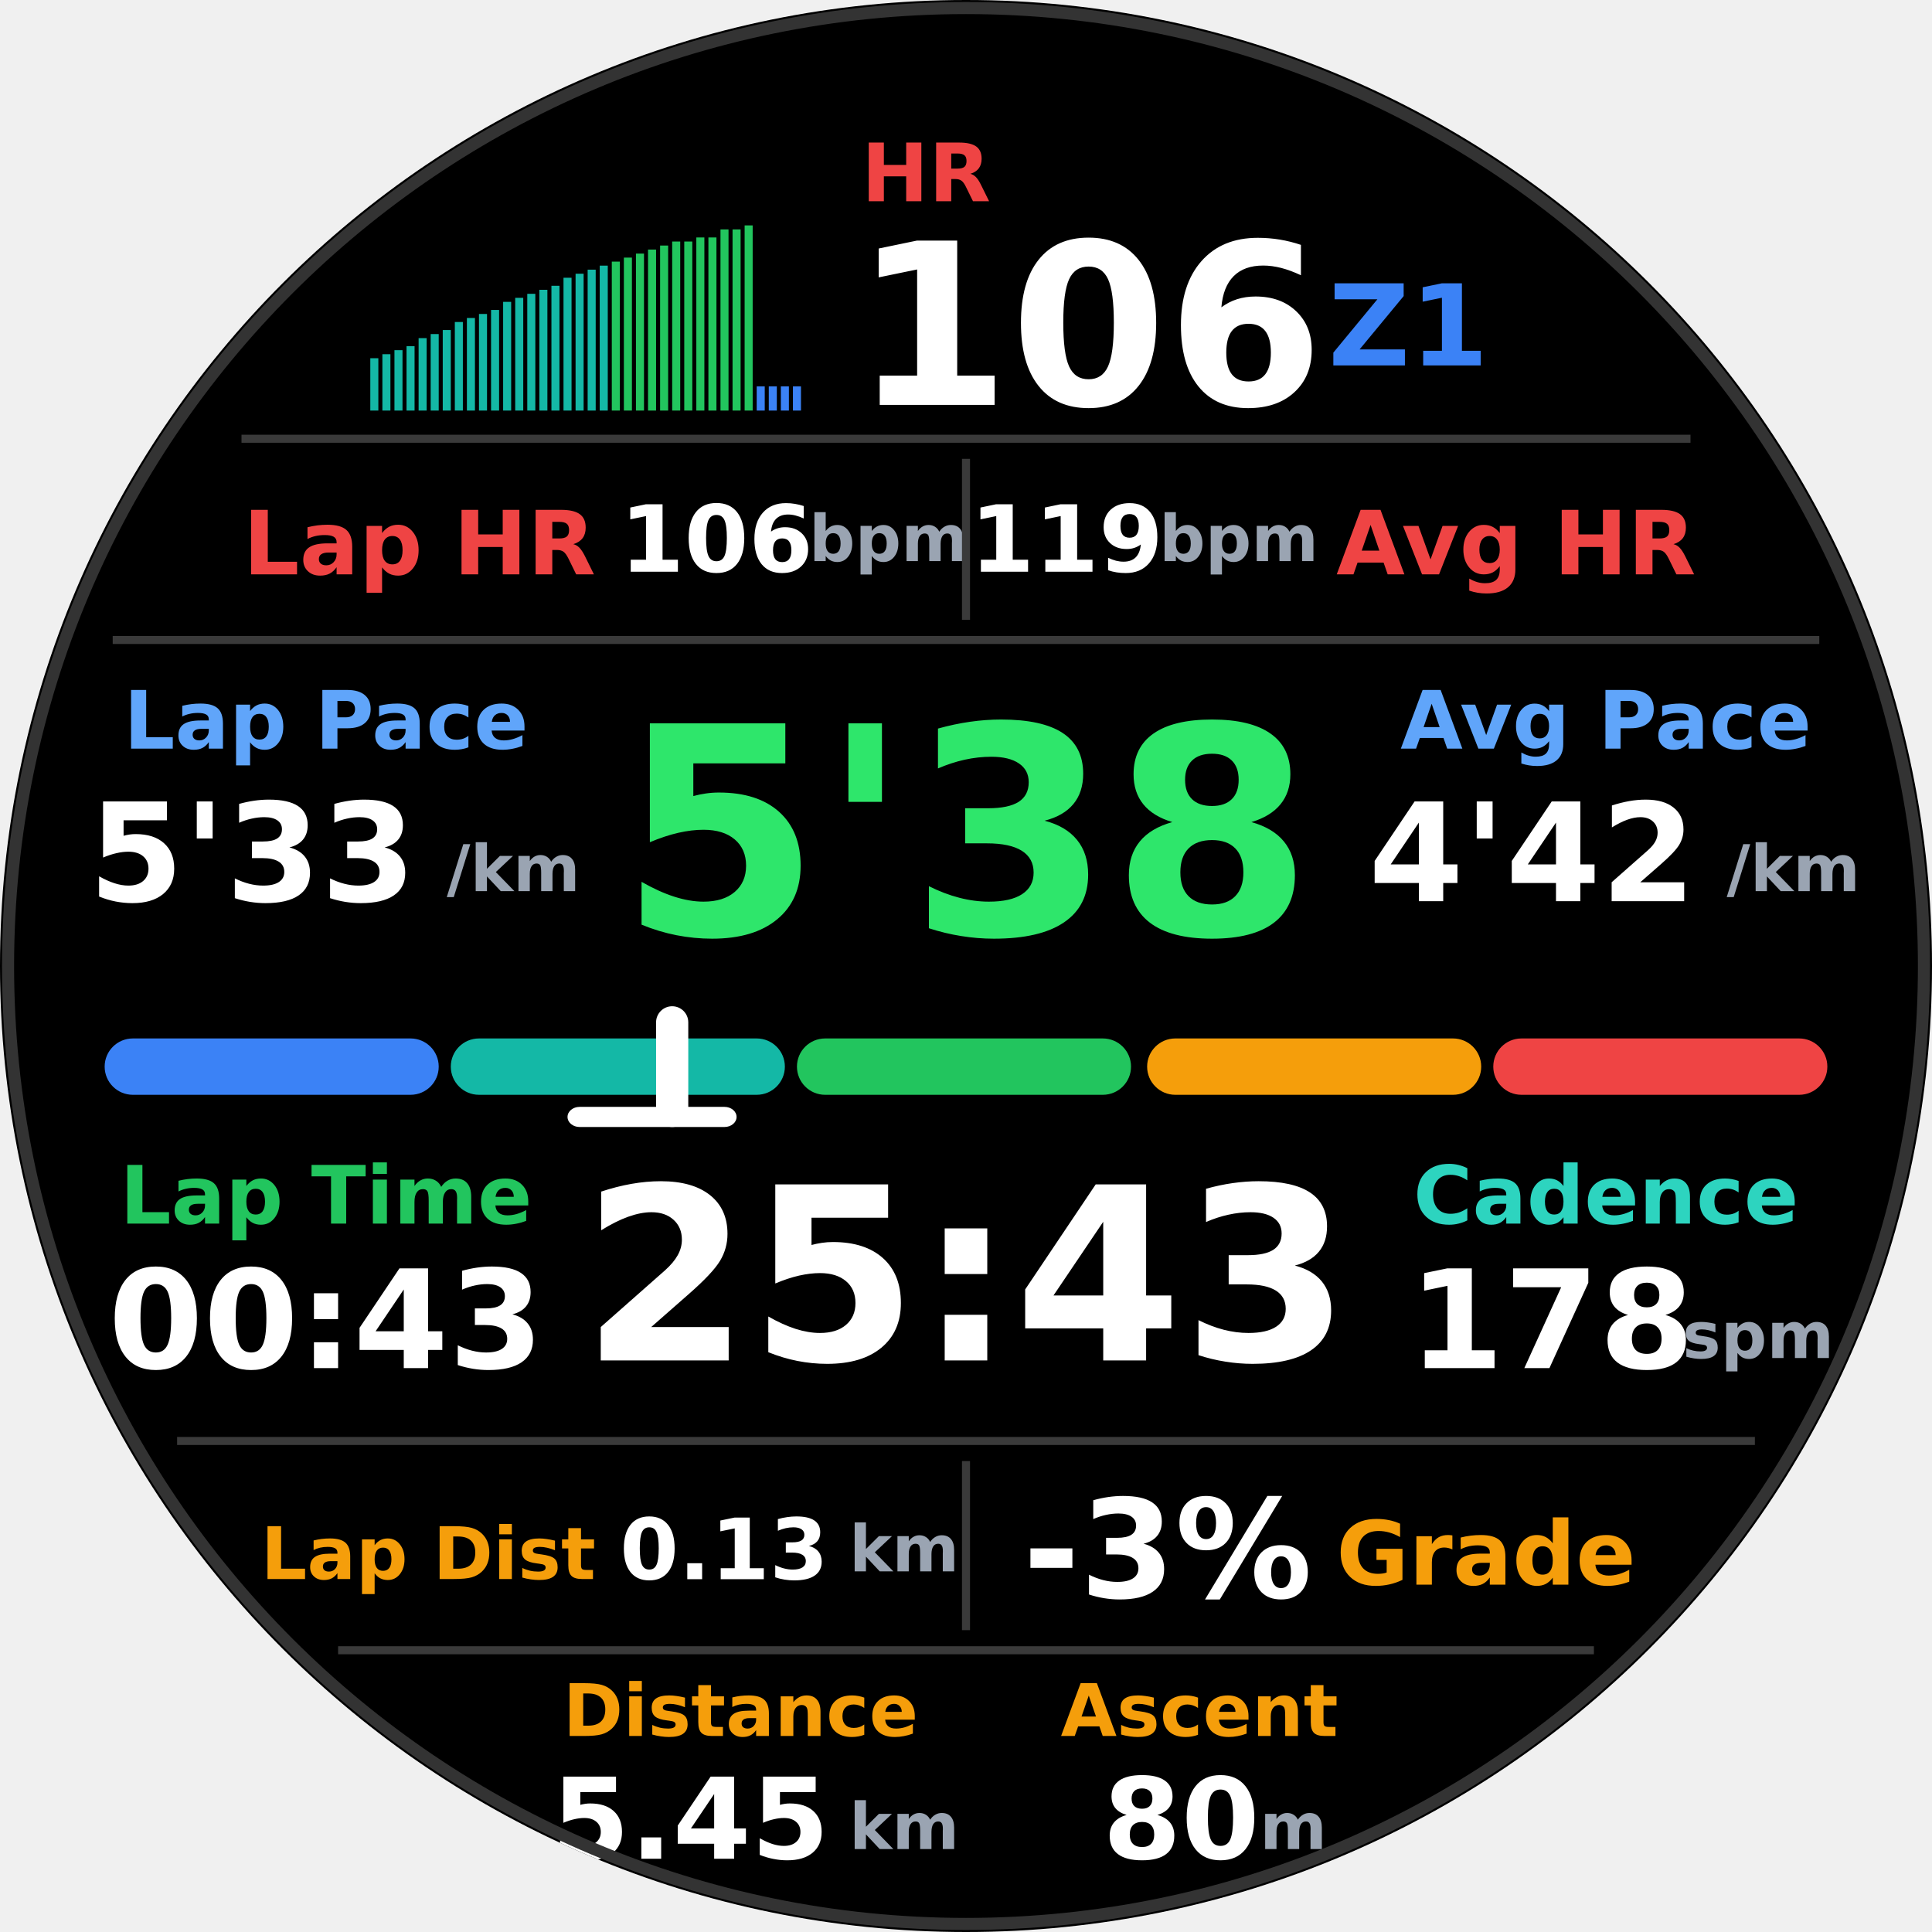
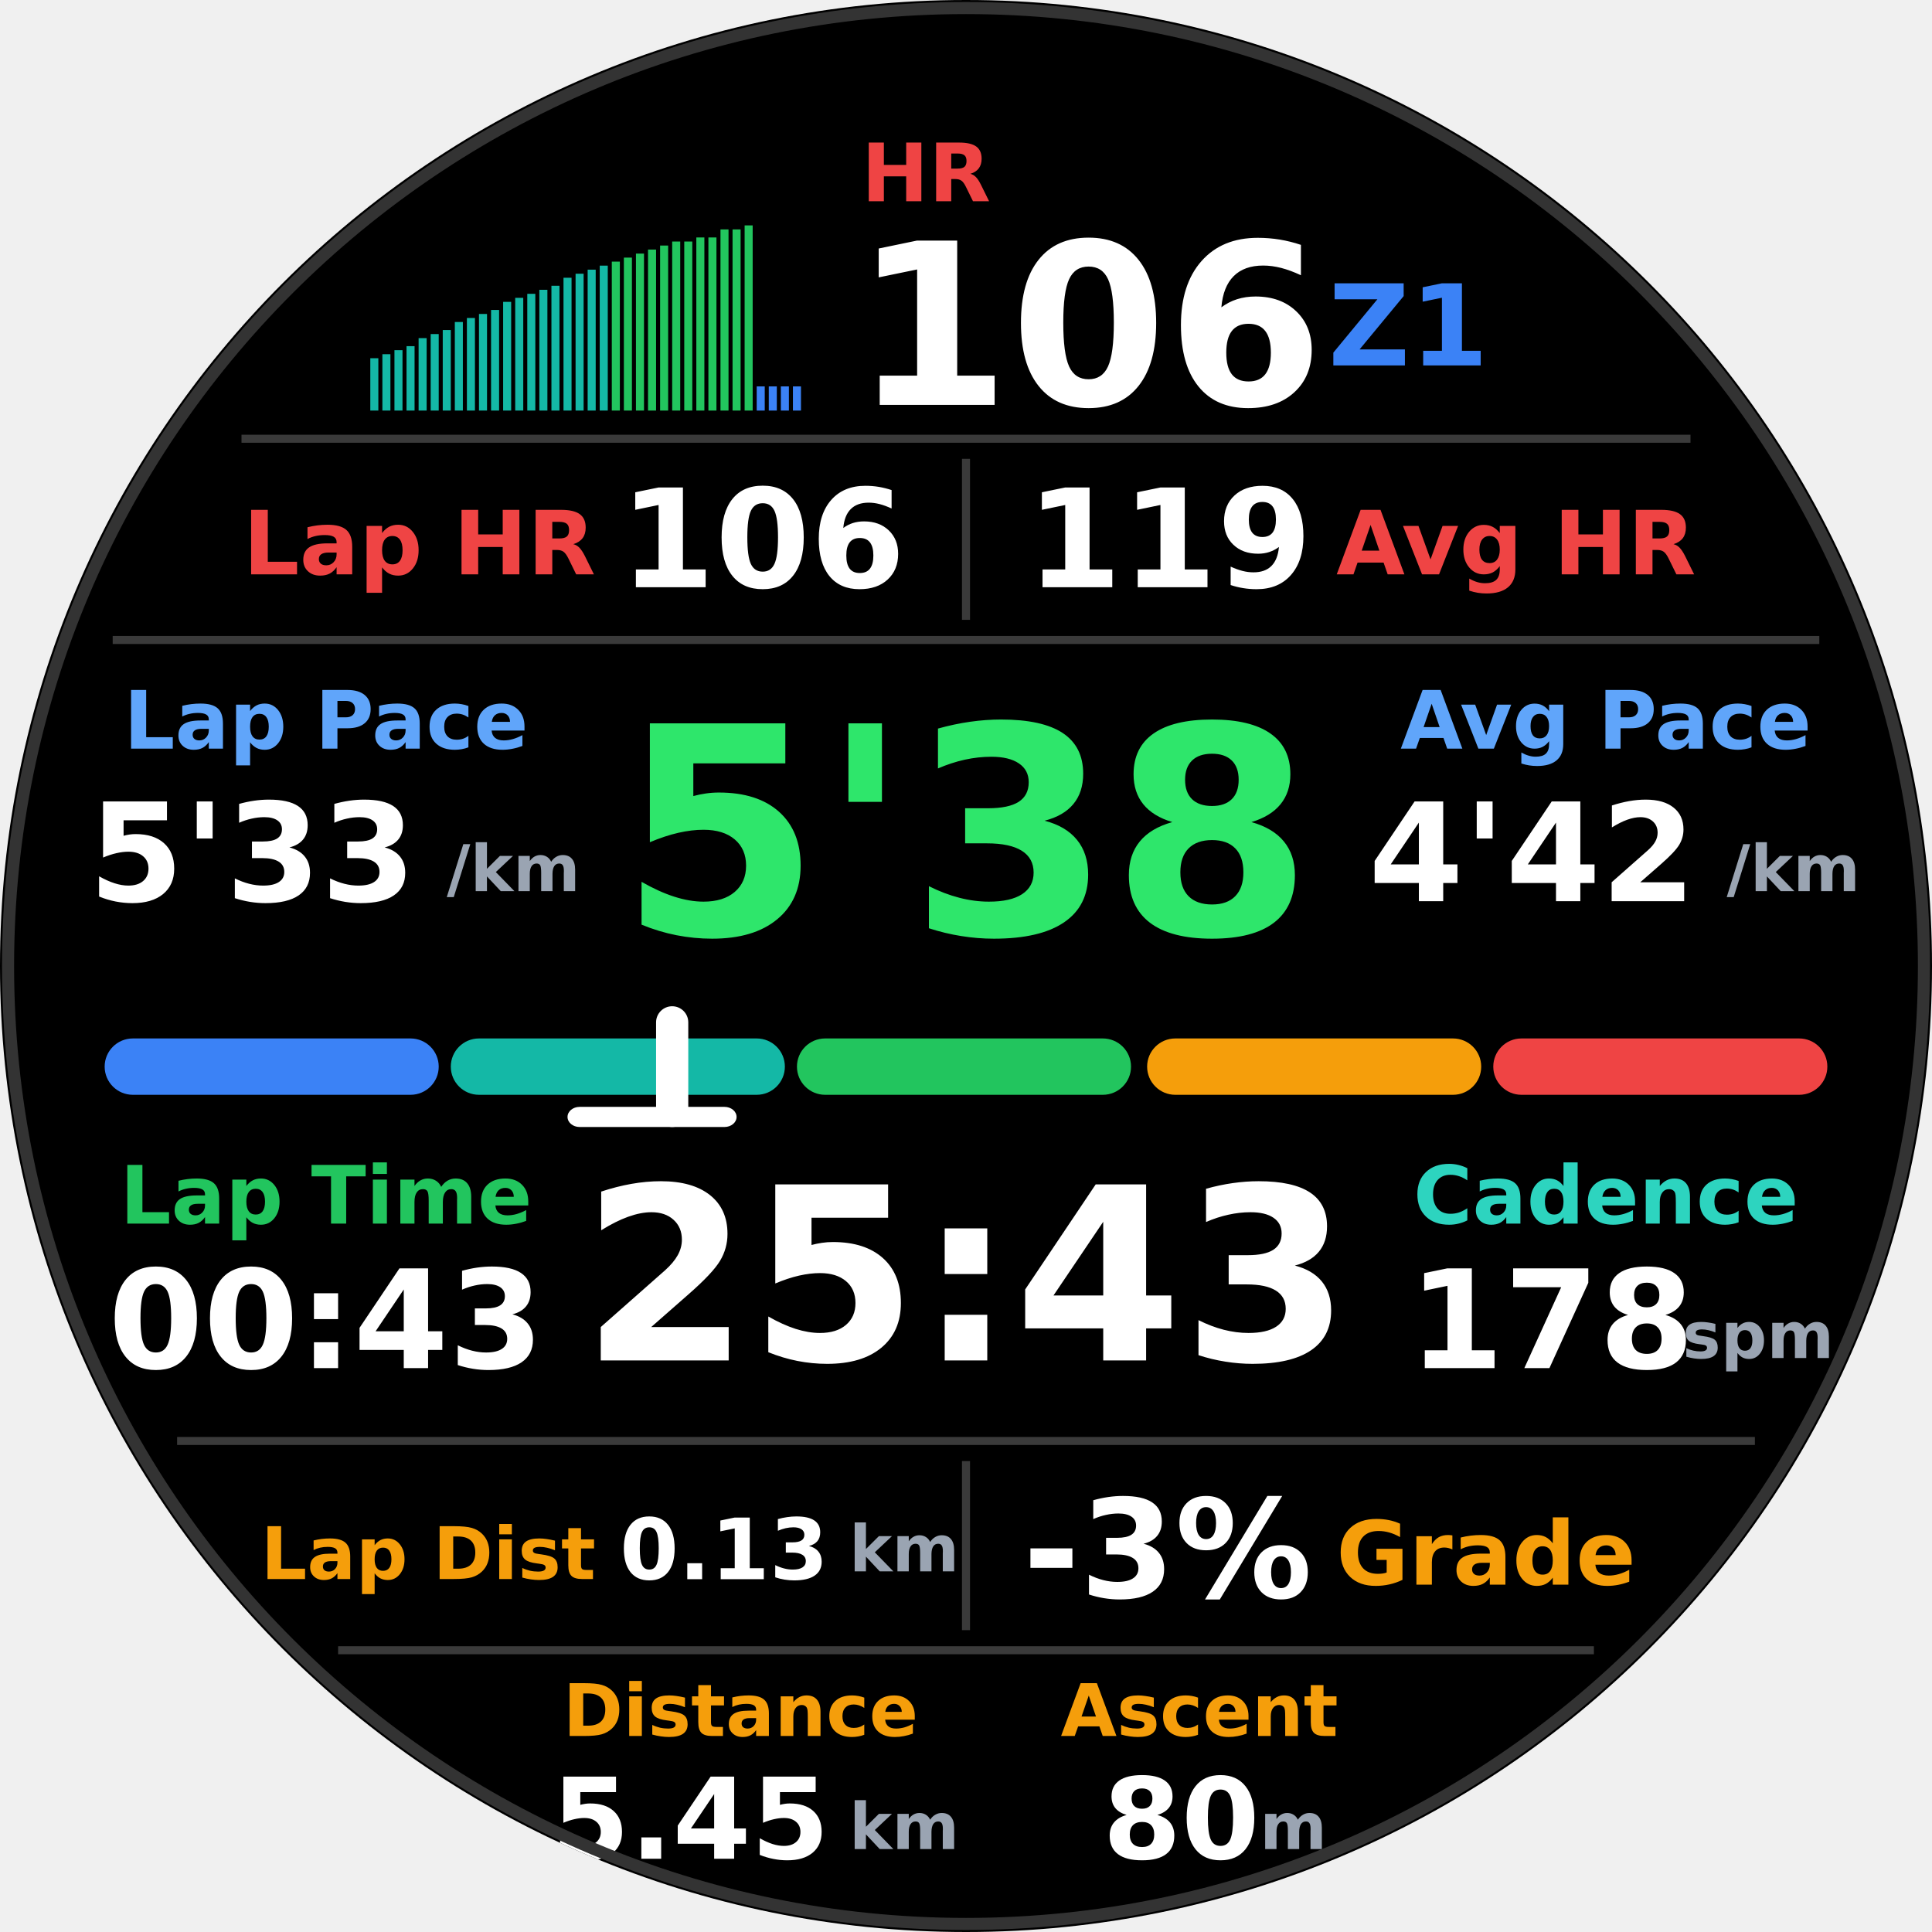
<svg xmlns="http://www.w3.org/2000/svg" width="480" height="480" viewBox="0 0 480 480">
  <defs>
    <clipPath id="round0">
      <circle cx="240" cy="240" r="240" />
    </clipPath>
  </defs>
  <circle cx="240" cy="240" r="239" fill="#000" />
  <g clip-path="url(#round0)">
    <rect x="0" y="0" width="480" height="480" rx="0" fill="#000000" />
    <rect x="60" y="108" width="360" height="2" rx="0" fill="#3a3a3a" />
    <rect x="28" y="158" width="424" height="2" rx="0" fill="#3a3a3a" />
    <rect x="44" y="357" width="392" height="2" rx="0" fill="#3a3a3a" />
    <rect x="84" y="409" width="312" height="2" rx="0" fill="#3a3a3a" />
    <rect x="92" y="89" width="2" height="13" rx="0" fill="#14b8a6" />
    <rect x="95" y="88" width="2" height="14" rx="0" fill="#14b8a6" />
    <rect x="98" y="87" width="2" height="15" rx="0" fill="#14b8a6" />
    <rect x="101" y="86" width="2" height="16" rx="0" fill="#14b8a6" />
    <rect x="104" y="84" width="2" height="18" rx="0" fill="#14b8a6" />
    <rect x="107" y="83" width="2" height="19" rx="0" fill="#14b8a6" />
    <rect x="110" y="82" width="2" height="20" rx="0" fill="#14b8a6" />
    <rect x="113" y="80" width="2" height="22" rx="0" fill="#14b8a6" />
    <rect x="116" y="79" width="2" height="23" rx="0" fill="#14b8a6" />
    <rect x="119" y="78" width="2" height="24" rx="0" fill="#14b8a6" />
    <rect x="122" y="77" width="2" height="25" rx="0" fill="#14b8a6" />
    <rect x="125" y="75" width="2" height="27" rx="0" fill="#14b8a6" />
    <rect x="128" y="74" width="2" height="28" rx="0" fill="#14b8a6" />
    <rect x="131" y="73" width="2" height="29" rx="0" fill="#14b8a6" />
    <rect x="134" y="72" width="2" height="30" rx="0" fill="#14b8a6" />
    <rect x="137" y="71" width="2" height="31" rx="0" fill="#14b8a6" />
    <rect x="140" y="69" width="2" height="33" rx="0" fill="#14b8a6" />
    <rect x="143" y="68" width="2" height="34" rx="0" fill="#14b8a6" />
    <rect x="146" y="67" width="2" height="35" rx="0" fill="#14b8a6" />
    <rect x="149" y="66" width="2" height="36" rx="0" fill="#14b8a6" />
    <rect x="152" y="65" width="2" height="37" rx="0" fill="#22c55e" />
    <rect x="155" y="64" width="2" height="38" rx="0" fill="#22c55e" />
    <rect x="158" y="63" width="2" height="39" rx="0" fill="#22c55e" />
    <rect x="161" y="62" width="2" height="40" rx="0" fill="#22c55e" />
    <rect x="164" y="61" width="2" height="41" rx="0" fill="#22c55e" />
    <rect x="167" y="60" width="2" height="42" rx="0" fill="#22c55e" />
    <rect x="170" y="60" width="2" height="42" rx="0" fill="#22c55e" />
    <rect x="173" y="59" width="2" height="43" rx="0" fill="#22c55e" />
    <rect x="176" y="59" width="2" height="43" rx="0" fill="#22c55e" />
    <rect x="179" y="57" width="2" height="45" rx="0" fill="#22c55e" />
    <rect x="182" y="57" width="2" height="45" rx="0" fill="#22c55e" />
    <rect x="185" y="56" width="2" height="46" rx="0" fill="#22c55e" />
    <rect x="188" y="96" width="2" height="6" rx="0" fill="#3b82f6" />
    <rect x="191" y="96" width="2" height="6" rx="0" fill="#3b82f6" />
    <rect x="194" y="96" width="2" height="6" rx="0" fill="#3b82f6" />
    <rect x="197" y="96" width="2" height="6" rx="0" fill="#3b82f6" />
    <text x="214" y="50" text-anchor="start" font-size="20" fill="#ef4444" font-family="'DejaVu Sans',Arial,sans-serif" font-weight="600">HR</text>
    <text x="212" y="100.6" text-anchor="start" font-size="56" fill="#ffffff" font-family="'DejaVu Sans',Arial,sans-serif" font-weight="600">106</text>
    <text x="148" y="142.7" text-anchor="end" font-size="22" fill="#ef4444" font-family="'DejaVu Sans',Arial,sans-serif" font-weight="600">Lap HR</text>
-     <text x="154" y="142.05" text-anchor="start" font-size="23" fill="#ffffff" font-family="'DejaVu Sans',Arial,sans-serif" font-weight="600">106</text>
-     <text x="201" y="139.4" text-anchor="start" font-size="16" fill="#9aa4b2" font-family="'DejaVu Sans',Arial,sans-serif" font-weight="600">bpm</text>
+     <text x="154" y="145.9" text-anchor="start" font-size="34" fill="#ffffff" font-family="'DejaVu Sans',Arial,sans-serif" font-weight="600">106</text>
    <text x="332" y="142.7" text-anchor="start" font-size="22" fill="#ef4444" font-family="'DejaVu Sans',Arial,sans-serif" font-weight="600">Avg HR</text>
-     <text x="241" y="142.05" text-anchor="start" font-size="23" fill="#ffffff" font-family="'DejaVu Sans',Arial,sans-serif" font-weight="600">119</text>
-     <text x="288" y="139.4" text-anchor="start" font-size="16" fill="#9aa4b2" font-family="'DejaVu Sans',Arial,sans-serif" font-weight="600">bpm</text>
+     <text x="326" y="145.9" text-anchor="end" font-size="34" fill="#ffffff" font-family="'DejaVu Sans',Arial,sans-serif" font-weight="600">119</text>
    <text x="81" y="186" text-anchor="middle" font-size="20" fill="#60a5fa" font-family="'DejaVu Sans',Arial,sans-serif" font-weight="600">Lap Pace</text>
    <text x="22" y="223.9" text-anchor="start" font-size="34" fill="#ffffff" font-family="'DejaVu Sans',Arial,sans-serif" font-weight="600">5'33</text>
    <text x="111" y="221.4" text-anchor="start" font-size="16" fill="#9aa4b2" font-family="'DejaVu Sans',Arial,sans-serif" font-weight="600">/km</text>
    <text x="240" y="232.2" text-anchor="middle" font-size="72" fill="#2ee66b" font-family="'DejaVu Sans',Arial,sans-serif" font-weight="600">5'38</text>
    <text x="399" y="186" text-anchor="middle" font-size="20" fill="#60a5fa" font-family="'DejaVu Sans',Arial,sans-serif" font-weight="600">Avg Pace</text>
    <text x="340" y="223.9" text-anchor="start" font-size="34" fill="#ffffff" font-family="'DejaVu Sans',Arial,sans-serif" font-weight="600">4'42</text>
    <text x="429" y="221.4" text-anchor="start" font-size="16" fill="#9aa4b2" font-family="'DejaVu Sans',Arial,sans-serif" font-weight="600">/km</text>
    <text x="81" y="304" text-anchor="middle" font-size="20" fill="#22c55e" font-family="'DejaVu Sans',Arial,sans-serif" font-weight="600">Lap Time</text>
    <text x="81" y="339.9" text-anchor="middle" font-size="34" fill="#ffffff" font-family="'DejaVu Sans',Arial,sans-serif" font-weight="600">00:43</text>
    <text x="240" y="338" text-anchor="middle" font-size="60" fill="#ffffff" font-family="'DejaVu Sans',Arial,sans-serif" font-weight="600">25:43</text>
    <text x="399" y="304" text-anchor="middle" font-size="20" fill="#2dd4bf" font-family="'DejaVu Sans',Arial,sans-serif" font-weight="600">Cadence</text>
    <text x="350" y="339.9" text-anchor="start" font-size="34" fill="#ffffff" font-family="'DejaVu Sans',Arial,sans-serif" font-weight="600">178</text>
    <text x="418" y="337.4" text-anchor="start" font-size="16" fill="#9aa4b2" font-family="'DejaVu Sans',Arial,sans-serif" font-weight="600">spm</text>
    <text x="148" y="392.3" text-anchor="end" font-size="18" fill="#f59e0b" font-family="'DejaVu Sans',Arial,sans-serif" font-weight="600">Lap Dist</text>
    <text x="154" y="392.35" text-anchor="start" font-size="21" fill="#ffffff" font-family="'DejaVu Sans',Arial,sans-serif" font-weight="600">0.13</text>
    <text x="211" y="390.4" text-anchor="start" font-size="16" fill="#9aa4b2" font-family="'DejaVu Sans',Arial,sans-serif" font-weight="600">km</text>
    <text x="332" y="393.7" text-anchor="start" font-size="22" fill="#f59e0b" font-family="'DejaVu Sans',Arial,sans-serif" font-weight="600">Grade</text>
    <text x="326" y="396.9" text-anchor="end" font-size="34" fill="#ffffff" font-family="'DejaVu Sans',Arial,sans-serif" font-weight="600">-3%</text>
    <text x="184" y="431.3" text-anchor="middle" font-size="18" fill="#f59e0b" font-family="'DejaVu Sans',Arial,sans-serif" font-weight="600">Distance</text>
    <text x="137" y="461.8" text-anchor="start" font-size="28" fill="#ffffff" font-family="'DejaVu Sans',Arial,sans-serif" font-weight="600">5.45</text>
    <text x="211" y="459.4" text-anchor="start" font-size="16" fill="#9aa4b2" font-family="'DejaVu Sans',Arial,sans-serif" font-weight="600">km</text>
    <text x="298" y="431.3" text-anchor="middle" font-size="18" fill="#f59e0b" font-family="'DejaVu Sans',Arial,sans-serif" font-weight="600">Ascent</text>
    <text x="274" y="461.8" text-anchor="start" font-size="28" fill="#ffffff" font-family="'DejaVu Sans',Arial,sans-serif" font-weight="600">80</text>
    <text x="313" y="459.4" text-anchor="start" font-size="16" fill="#9aa4b2" font-family="'DejaVu Sans',Arial,sans-serif" font-weight="600">m</text>
    <rect x="239" y="114" width="2" height="40" rx="0" fill="#3a3a3a" />
    <rect x="239" y="363" width="2" height="42" rx="0" fill="#3a3a3a" />
    <text x="330" y="90.8" text-anchor="start" font-size="28" fill="#3b82f6" font-family="'DejaVu Sans',Arial,sans-serif" font-weight="600">Z1</text>
    <rect x="26" y="258" width="83" height="14" rx="7" fill="#3b82f6" />
    <rect x="112" y="258" width="83" height="14" rx="7" fill="#14b8a6" />
    <rect x="198" y="258" width="83" height="14" rx="7" fill="#22c55e" />
    <rect x="285" y="258" width="83" height="14" rx="7" fill="#f59e0b" />
    <rect x="371" y="258" width="83" height="14" rx="7" fill="#ef4444" />
    <rect x="141" y="275" width="42" height="5" rx="3" fill="#ffffff" />
    <rect x="163" y="250" width="8" height="30" rx="4" fill="#ffffff" />
  </g>
  <circle cx="240" cy="240" r="238" fill="none" stroke="#333" stroke-width="3" />
</svg>
